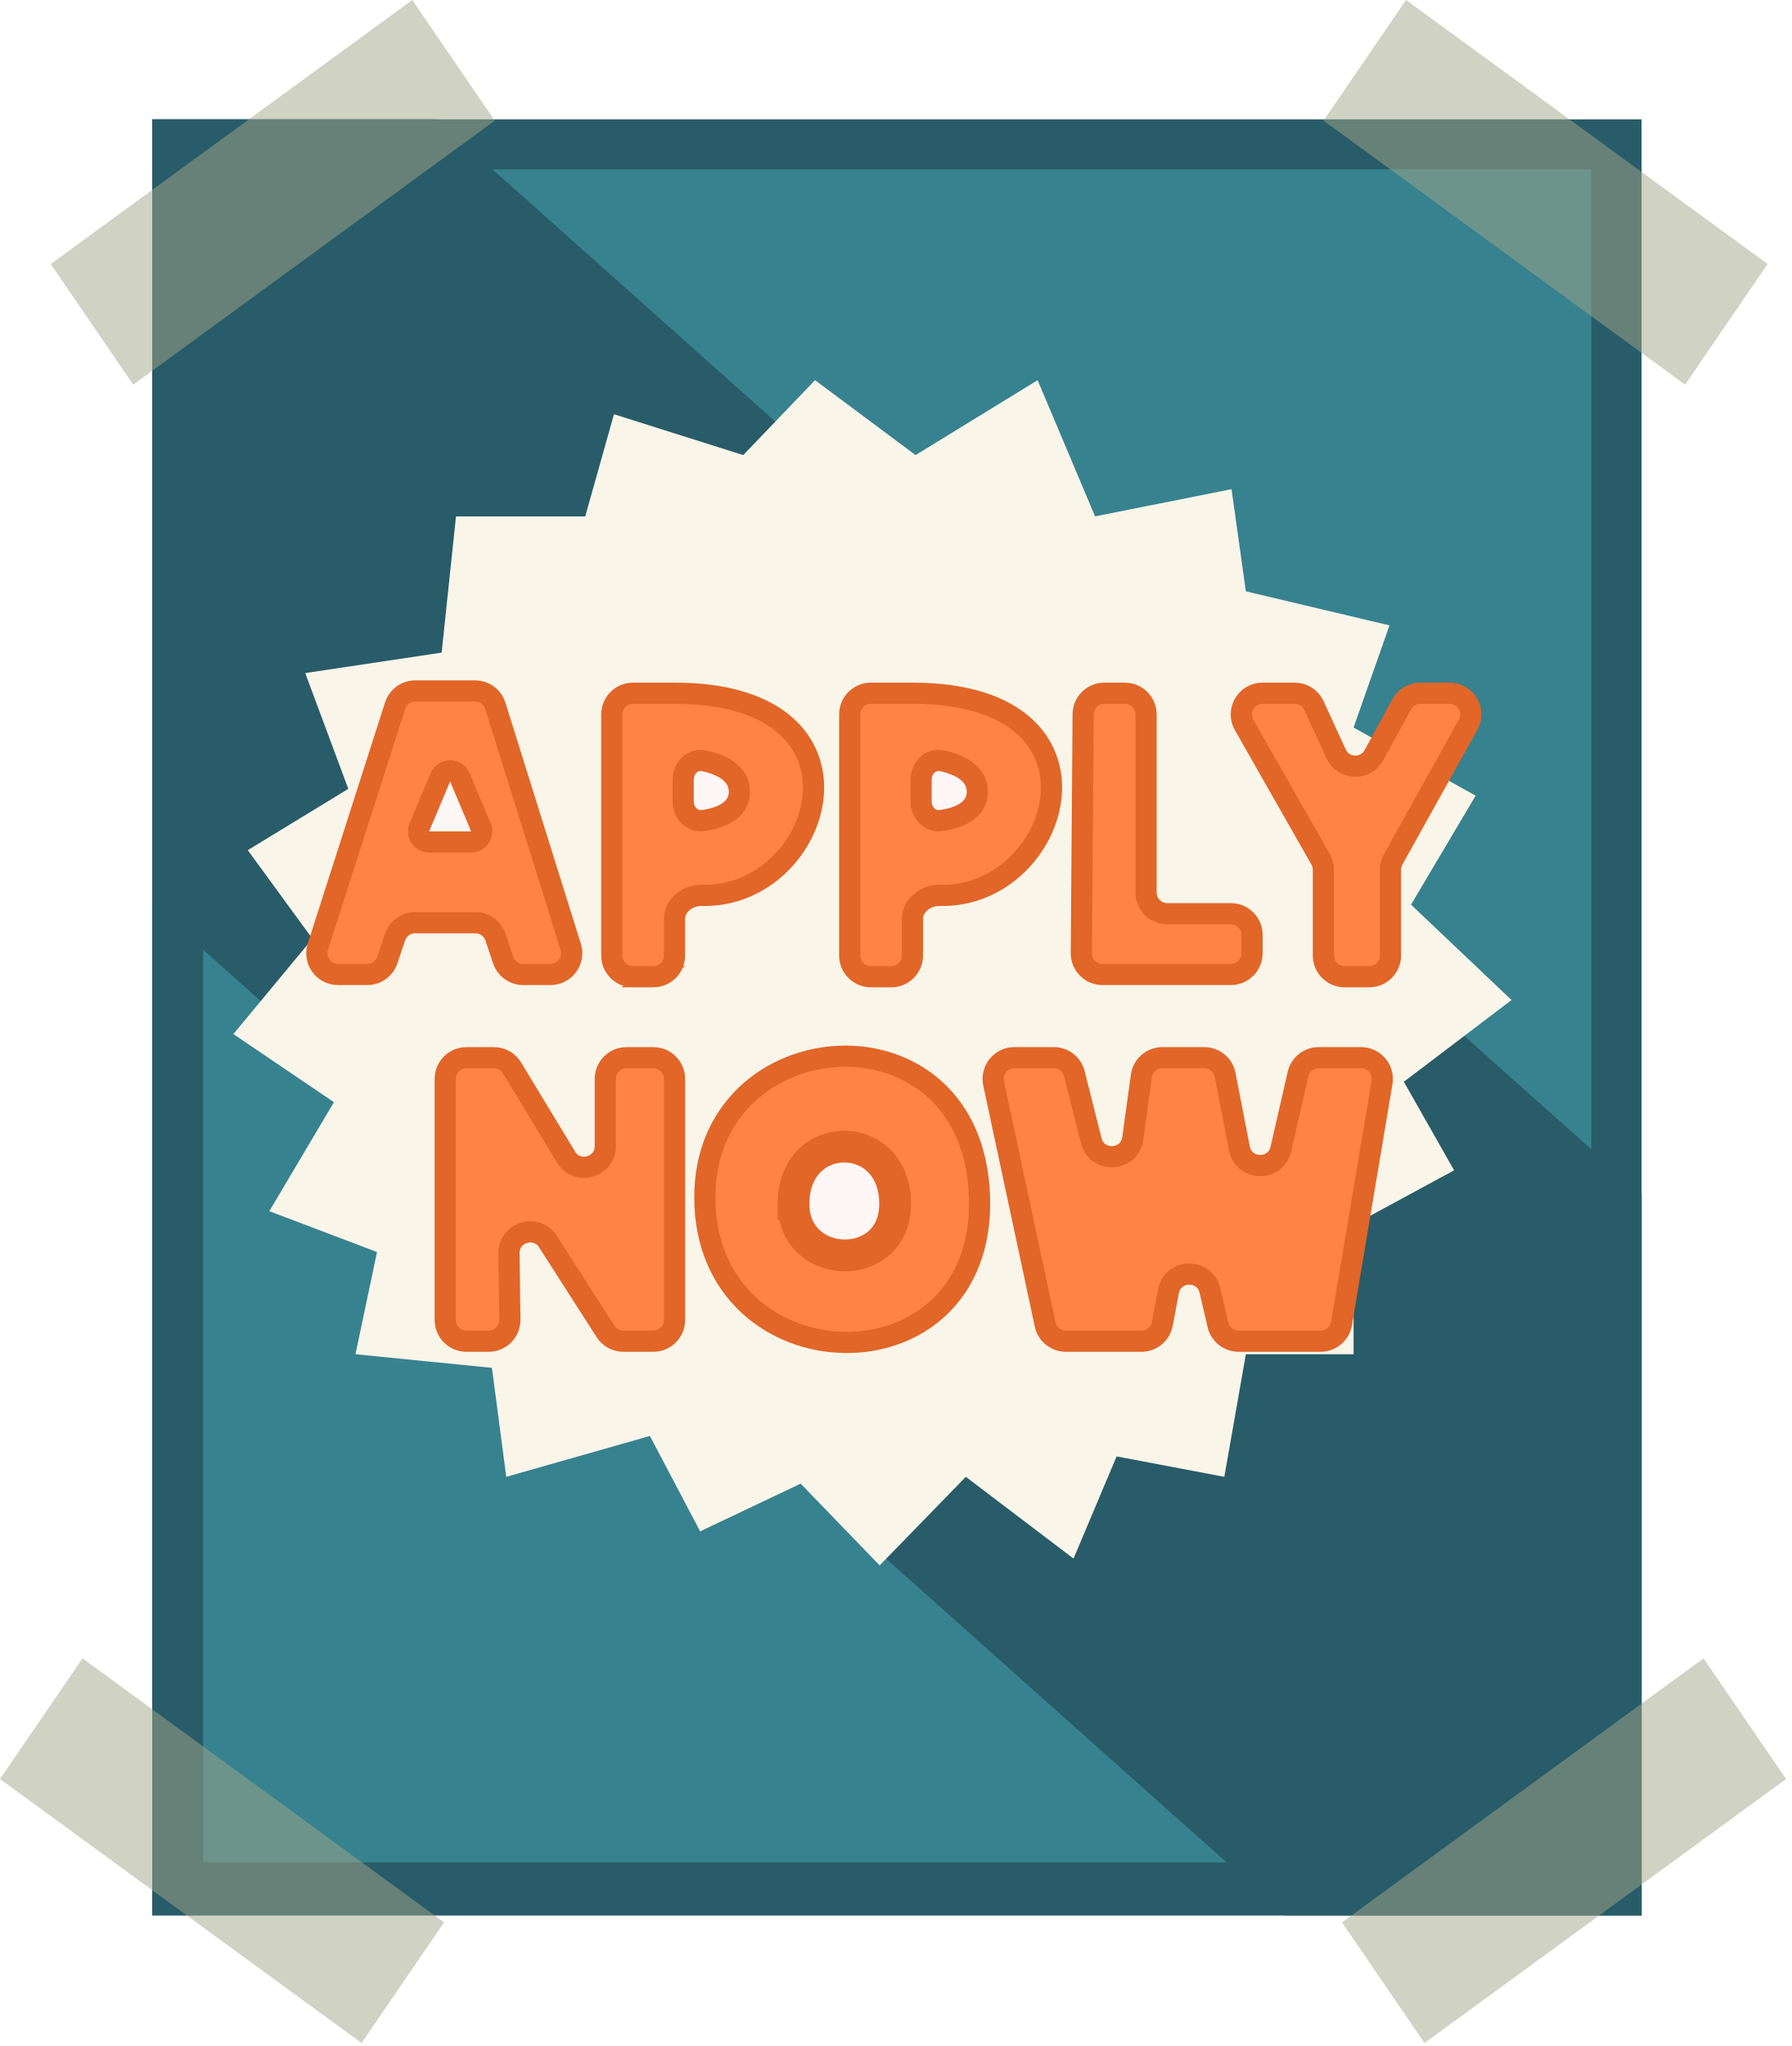
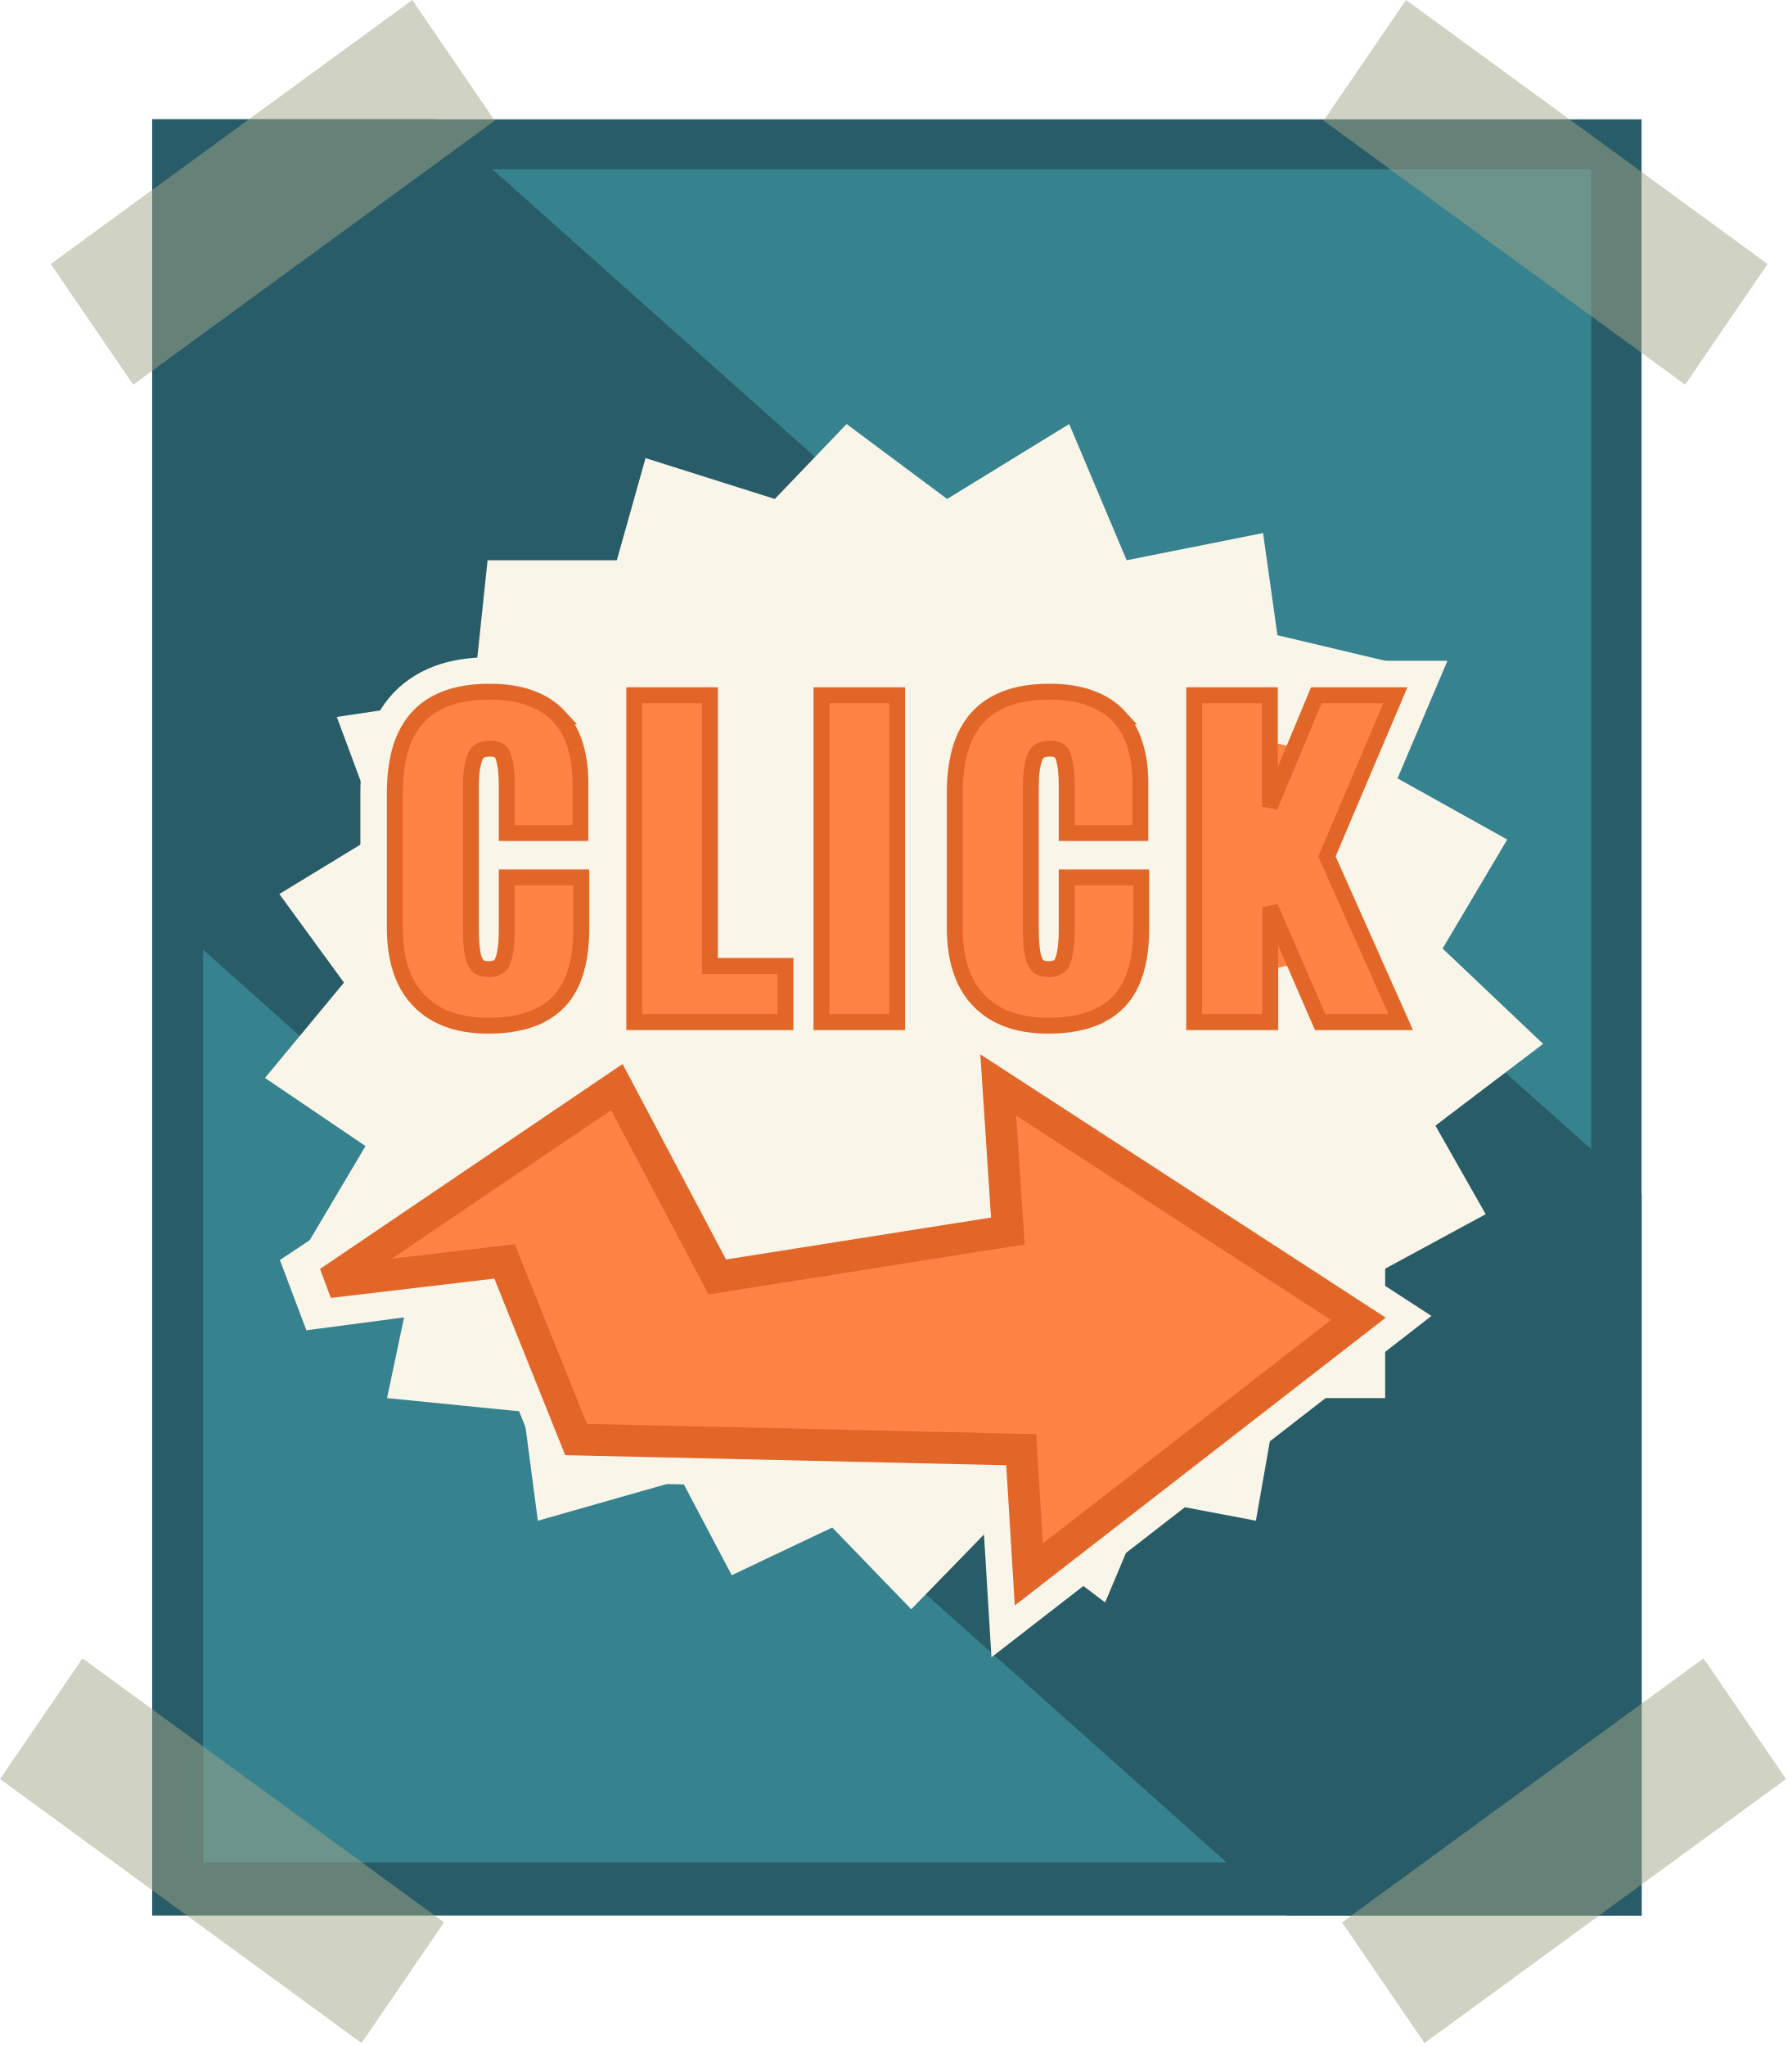
- <svg xmlns="http://www.w3.org/2000/svg" width="169" height="193" fill="none" viewBox="0 0 169 193">
-   <mask id="a" width="141" height="170" x="14" y="11" maskUnits="userSpaceOnUse" style="mask-type:alpha">
-     <path fill="#37828F" d="M14.358 11.238h140.535v169.47H14.358z" />
+ <svg xmlns="http://www.w3.org/2000/svg" width="169" height="193" viewBox="0 0 169 193" fill="none">
+   <mask id="mask0_1455_749" style="mask-type:alpha" maskUnits="userSpaceOnUse" x="14" y="11" width="141" height="170">
+     <rect x="14.358" y="11.238" width="140.535" height="169.47" fill="#37828F" />
  </mask>
-   <g mask="url(#a)">
-     <path fill="#285C68" d="M14.358 11.238h140.535v169.47H14.358z" />
-     <path fill="#37828F" d="M19.165 15.971h130.963v159.711H19.165z" />
-     <path fill="#285C68" d="M-31.963 43.998 16.691-10.57l189.741 169.178-48.654 54.568z" />
+   <g mask="url(#mask0_1455_749)">
+     <rect x="14.358" y="11.238" width="140.535" height="169.47" fill="#285C68" />
+     <rect x="19.165" y="15.971" width="130.963" height="159.711" fill="#37828F" />
+     <rect x="-31.963" y="43.998" width="73.109" height="254.21" transform="rotate(-48.2786 -31.9629 43.9976)" fill="#285C68" />
  </g>
-   <path fill="#FAF5E9" d="m57.925 39.074-2.71 9.638H43.022l-1.355 12.85-12.871 1.928 4.065 10.924-9.485 5.782 6.097 8.353-7.452 8.996 9.485 6.426-6.098 10.28 10.162 3.855-2.032 9.639 12.872 1.285 1.355 10.28 13.549-3.855 4.742 8.996 9.484-4.498 7.452 7.71 8.13-8.353 10.162 7.711 4.064-9.638 10.162 1.927 2.033-11.565h10.161v-12.209l9.485-5.14-4.742-8.353 10.161-7.71-9.484-8.996 6.097-10.28-11.517-6.426 3.388-9.638-13.549-3.213-1.355-9.638-12.872 2.57-5.42-12.85-11.516 7.067-9.485-7.068-6.774 7.068-12.195-3.855Z" />
-   <path fill="#FF8345" stroke="#E16628" stroke-width="2" d="M66.498 112.932c0-16.766 25.347-18.676 25.914 0 .567 18.676-25.915 17.856-25.914 0Z" />
-   <path fill="#FFF6F6" stroke="#E16628" stroke-width="3" d="M74.862 113.569c0-7.216 9.591-7.216 9.591 0 0 6.579-9.59 6.367-9.59 0Z" />
-   <path fill="#FF8345" stroke="#E16628" stroke-width="2" d="m98.605 124.933-4.86-22.741a2 2 0 0 1 1.956-2.418h3.723a2 2 0 0 1 1.94 1.512l1.591 6.317c.537 2.133 3.621 1.963 3.921-.216l.808-5.885a2 2 0 0 1 1.982-1.728h3.954a2 2 0 0 1 1.963 1.618l1.35 6.936c.412 2.122 3.43 2.171 3.912.065l1.618-7.065a2 2 0 0 1 1.949-1.554h4.001a2 2 0 0 1 1.973 2.331l-3.818 22.741a2.001 2.001 0 0 1-1.973 1.669h-7.74a2 2 0 0 1-1.947-1.546l-.755-3.237c-.491-2.106-3.51-2.042-3.913.082l-.582 3.073a2 2 0 0 1-1.965 1.628h-7.133a2 2 0 0 1-1.956-1.582Z" />
-   <path fill="#FF8345" d="M122.148 65.393h-3.032c-1.534 0-2.497 1.657-1.738 2.99l7.219 12.68c.172.301.262.642.262.99v8.081a2 2 0 0 0 2 2h2.326a2 2 0 0 0 2-2v-8.092a2 2 0 0 1 .253-.973l7.071-12.703c.742-1.333-.222-2.973-1.747-2.973h-2.758a2 2 0 0 0-1.755 1.041l-2.622 4.8c-.789 1.444-2.887 1.37-3.573-.125l-2.088-4.55a2 2 0 0 0-1.818-1.166Zm-80.14 36.381v22.741a2 2 0 0 0 2 2h2.095a2 2 0 0 0 2-2.027l-.084-6.255c-.027-2.012 2.598-2.8 3.684-1.106l5.428 8.467a2 2 0 0 0 1.684.921h2.824a2 2 0 0 0 2-2v-22.741a2 2 0 0 0-2-2h-2.53a2 2 0 0 0-2 2v6.333c0 2.023-2.662 2.767-3.71 1.036l-5.094-8.405a2 2 0 0 0-1.71-.964h-2.587a2 2 0 0 0-2 2Z" />
-   <path stroke="#E16628" stroke-width="2" d="M122.148 65.393h-3.032c-1.534 0-2.497 1.657-1.738 2.99l7.219 12.68c.172.301.262.642.262.99v8.081a2 2 0 0 0 2 2h2.326a2 2 0 0 0 2-2v-8.092a2 2 0 0 1 .253-.973l7.071-12.703c.742-1.333-.222-2.973-1.747-2.973h-2.758a2 2 0 0 0-1.755 1.041l-2.622 4.8c-.789 1.444-2.887 1.37-3.573-.125l-2.088-4.55a2 2 0 0 0-1.818-1.166Zm-80.14 36.381v22.741a2 2 0 0 0 2 2h2.095a2 2 0 0 0 2-2.027l-.084-6.255c-.027-2.012 2.598-2.8 3.684-1.106l5.428 8.467a2 2 0 0 0 1.684.921h2.824a2 2 0 0 0 2-2v-22.741a2 2 0 0 0-2-2h-2.53a2 2 0 0 0-2 2v6.333c0 2.023-2.662 2.767-3.71 1.036l-5.094-8.405a2 2 0 0 0-1.71-.964h-2.587a2 2 0 0 0-2 2Z" />
-   <path fill="#FF8345" stroke="#E16628" stroke-width="2" d="M106.125 65.393h-1.933a2 2 0 0 0-2 1.985l-.173 22.528a2 2 0 0 0 2 2.016h12.106a2 2 0 0 0 2-2v-1.73a2 2 0 0 0-2-2h-6a2 2 0 0 1-2-2V67.393a2 2 0 0 0-2-2ZM29.988 89.311l7.289-22.74a2 2 0 0 1 1.904-1.39h5.642a2 2 0 0 1 1.909 1.403l7.115 22.74a2 2 0 0 1-1.909 2.598h-2.572a2 2 0 0 1-1.897-1.366l-.72-2.15a2 2 0 0 0-1.896-1.366h-5.69a2 2 0 0 0-1.897 1.366l-.72 2.15a2 2 0 0 1-1.896 1.366h-2.757a2 2 0 0 1-1.905-2.61Z" />
-   <path fill="#FFF6F6" stroke="#E16628" stroke-width="2" d="M41.546 73.326c.344-.816 1.5-.816 1.843 0l1.983 4.71a1 1 0 0 1-.921 1.388h-3.966a1 1 0 0 1-.922-1.389l1.983-4.71Z" />
-   <path fill="#FF8345" stroke="#E16628" stroke-width="2" d="M61.639 92.133H59.72a2 2 0 0 1-2-2v-22.74a2 2 0 0 1 2-2h3.918c19.967 0 14.062 19.352 2.595 19.068-1.32-.033-2.595.914-2.595 2.235v3.438a2 2 0 0 1-2 2Z" />
-   <path fill="#FFF6F6" stroke="#E16628" stroke-width="2" d="M64.455 75.6v-2.052c0-1.105.905-2.017 1.985-1.785 1.629.35 3.32 1.186 3.32 2.921 0 1.777-1.773 2.494-3.436 2.72-1.044.141-1.869-.75-1.869-1.805Z" />
-   <path fill="#FF8345" stroke="#E16628" stroke-width="2" d="M84.086 92.134h-1.918a2 2 0 0 1-2-2V67.393a2 2 0 0 1 2-2h3.918c19.968 0 14.062 19.352 2.596 19.068-1.321-.032-2.596.914-2.596 2.236v3.437a2 2 0 0 1-2 2Z" />
-   <path fill="#FFF6F6" stroke="#E16628" stroke-width="2" d="M86.903 75.6v-2.052c0-1.105.904-2.017 1.984-1.784 1.629.35 3.321 1.185 3.321 2.92 0 1.777-1.774 2.494-3.437 2.72-1.044.141-1.868-.75-1.868-1.804Z" />
-   <path fill="#A3A688" fill-opacity=".5" d="M41.896 181.338 7.784 156.435 0 167.815l34.112 24.904zM4.786 24.904 38.898.001l7.784 11.38L12.57 36.285zm161.981 0L132.655.001l-7.784 11.38 34.112 24.904zm-40.155 156.434 34.112-24.903 7.784 11.38-34.112 24.904z" />
+   <rect width="42.235" height="13.788" transform="matrix(-0.807667 -0.589638 -0.564525 0.825416 41.8956 181.338)" fill="#A3A688" fill-opacity="0.5" />
+   <rect width="42.235" height="13.788" transform="matrix(0.807667 -0.589638 0.564525 0.825416 4.78613 24.9036)" fill="#A3A688" fill-opacity="0.5" />
+   <rect width="42.235" height="13.788" transform="matrix(-0.807667 -0.589638 -0.564525 0.825416 166.767 24.9036)" fill="#A3A688" fill-opacity="0.5" />
+   <rect width="42.235" height="13.788" transform="matrix(0.807667 -0.589638 0.564525 0.825416 126.612 181.338)" fill="#A3A688" fill-opacity="0.5" />
+   <path d="M60.905 43.213L58.195 52.851H46.001L44.646 65.702L31.775 67.629L35.839 78.552L26.355 84.335L32.452 92.688L25 101.684L34.484 108.109L28.387 118.39L38.549 122.245L36.517 131.883L49.388 133.168L50.743 143.449L64.293 139.594L69.035 148.589L78.519 144.092L85.971 151.802L94.1 143.449L104.262 151.16L108.327 141.521L118.489 143.449L120.521 131.883H130.683V119.675L140.168 114.535L135.425 106.182L145.587 98.471L136.103 89.476L142.2 79.195L130.683 72.77L134.07 63.132L120.521 59.919L119.166 50.281L106.295 52.851L100.875 40L89.358 47.068L79.874 40L73.099 47.068L60.905 43.213Z" fill="#FAF5E9" />
+   <path d="M95.267 100.679L129.238 122.742L131.603 124.278L129.383 126.001L98.301 150.11L95.306 152.432L95.076 148.641L94.47 138.715L54.317 137.793L52.993 137.763L52.5 136.533L46.331 121.174L30.217 123.295L28.838 119.644L57.083 100.884L58.923 99.662L59.96 101.621L68.771 118.263L92.973 114.436L92.187 102.479L91.926 98.509L95.267 100.679Z" fill="#FAF5E9" stroke="#FAF5E9" stroke-width="4" />
+   <path d="M47.604 118.987L31.036 120.943L58.194 102.548L67.675 120.458L95.086 116.12L94.183 102.346L128.151 124.405L97.065 148.518L96.349 136.749L54.35 135.79L47.604 118.987Z" fill="#FF8345" stroke="#E16628" stroke-width="3" />
+   <path d="M46.203 64C47.757 64 49.19 64.202 50.45 64.668L50.451 64.667C50.455 64.668 50.458 64.67 50.461 64.671C50.467 64.673 50.473 64.675 50.478 64.677L50.477 64.678C51.715 65.124 52.8 65.798 53.66 66.737H53.661C54.516 67.656 55.114 68.75 55.475 69.978C55.476 69.982 55.478 69.987 55.48 69.992C55.481 69.998 55.484 70.004 55.485 70.01H55.484C55.841 71.181 56.006 72.451 56.006 73.8V79.833H46.559V74.083C46.559 72.899 46.44 72.213 46.328 71.87C46.304 71.869 46.277 71.866 46.245 71.866C46.111 71.866 46.023 71.879 45.972 71.89C45.82 72.264 45.679 72.946 45.679 74.066V87.767C45.679 88.695 45.743 89.371 45.84 89.837C45.879 89.994 45.919 90.095 45.948 90.156C45.989 90.161 46.045 90.167 46.118 90.167C46.188 90.167 46.241 90.161 46.28 90.156C46.411 89.814 46.559 89.068 46.559 87.717V81.517H56.09V87.667C56.09 89.704 55.792 91.549 55.101 93.121L55.098 93.127C54.367 94.775 53.176 96.042 51.574 96.863L51.573 96.862C50.017 97.667 48.137 98 46.056 98C44.028 98 42.178 97.631 40.611 96.769C39.045 95.908 37.859 94.637 37.08 93.016L37.075 93.005L37.069 92.993C36.328 91.399 36 89.568 36 87.566V74.783C36 73.303 36.154 71.918 36.485 70.647C36.83 69.322 37.406 68.129 38.243 67.112C39.12 66.047 40.258 65.272 41.584 64.754C42.936 64.226 44.497 64 46.203 64ZM99.032 64C100.586 64 102.019 64.202 103.279 64.668L103.28 64.667C103.284 64.668 103.287 64.67 103.29 64.671C103.296 64.673 103.302 64.675 103.308 64.677L103.307 64.678C104.545 65.124 105.629 65.798 106.489 66.737H106.49C107.345 67.656 107.943 68.75 108.304 69.978H108.305C108.306 69.982 108.307 69.987 108.309 69.992C108.31 69.998 108.313 70.004 108.314 70.01H108.313C108.67 71.181 108.835 72.451 108.835 73.8V79.833H99.388V74.083C99.388 72.899 99.269 72.213 99.157 71.87C99.133 71.869 99.106 71.866 99.074 71.866C98.94 71.866 98.853 71.879 98.801 71.89C98.649 72.264 98.508 72.946 98.508 74.066V87.767C98.508 88.695 98.573 89.371 98.669 89.837C98.708 89.994 98.748 90.095 98.777 90.156C98.818 90.161 98.875 90.167 98.948 90.167C99.018 90.167 99.07 90.161 99.109 90.156C99.24 89.814 99.388 89.068 99.388 87.717V81.517H108.919V87.667C108.919 89.704 108.621 91.549 107.93 93.121L107.928 93.127C107.197 94.775 106.006 96.042 104.403 96.863L104.402 96.862C102.846 97.667 100.966 98 98.885 98C96.857 98 95.007 97.631 93.44 96.769C91.874 95.908 90.688 94.637 89.909 93.016L89.904 93.005L89.899 92.993C89.158 91.399 88.829 89.568 88.829 87.566V74.783C88.829 73.303 88.984 71.918 89.314 70.647C89.659 69.322 90.235 68.129 91.072 67.112C91.949 66.047 93.088 65.272 94.413 64.754C95.765 64.226 97.326 64 99.032 64ZM68.225 64.333V89.866H75.355V97.667H58.588V64.333H68.225ZM85.89 64.333V97.667H76.253V64.333H85.89ZM121.054 64.333V69.852L122.845 65.562L123.358 64.333H133.538L132.357 67.115L126.555 80.781L132.827 94.853L134.081 97.667H123.736L123.214 96.464L121.096 91.589V97.667H111.417V64.333H121.054Z" fill="#FF8345" stroke="#FAF5E9" stroke-width="4" />
+   <path d="M46.203 65.25C47.661 65.25 48.943 65.441 50.029 65.845L50.03 65.844C50.032 65.844 50.033 65.846 50.035 65.847C50.037 65.847 50.039 65.847 50.041 65.848L50.04 65.849C51.129 66.239 52.042 66.815 52.752 67.595H52.751C53.463 68.362 53.97 69.284 54.28 70.346C54.601 71.385 54.756 72.54 54.756 73.8V78.583H47.809V74.083C47.809 72.664 47.653 71.737 47.413 71.211L47.411 71.206C47.318 70.999 47.193 70.868 47.036 70.78C46.869 70.687 46.618 70.616 46.245 70.616C45.821 70.616 45.524 70.695 45.319 70.806C45.124 70.911 44.973 71.067 44.862 71.303C44.592 71.895 44.429 72.796 44.429 74.066V87.767C44.429 88.76 44.498 89.541 44.623 90.126C44.755 90.666 44.947 90.978 45.141 91.151C45.313 91.296 45.607 91.417 46.118 91.417C46.504 91.417 46.771 91.344 46.955 91.243C47.13 91.147 47.27 91.003 47.376 90.779C47.638 90.225 47.809 89.237 47.809 87.717V82.767H54.84V87.667C54.84 89.591 54.557 91.251 53.956 92.618L53.955 92.621C53.339 94.01 52.349 95.061 51.004 95.751L51.003 95.75C49.683 96.434 48.019 96.75 46.056 96.75C44.173 96.75 42.546 96.407 41.214 95.674C39.882 94.941 38.876 93.867 38.207 92.475L38.203 92.466C37.557 91.076 37.25 89.435 37.25 87.566V74.783C37.25 73.388 37.395 72.112 37.694 70.961C37.999 69.791 38.501 68.767 39.209 67.906C39.932 67.028 40.885 66.369 42.039 65.918C43.203 65.463 44.599 65.25 46.203 65.25ZM99.032 65.25C100.49 65.25 101.772 65.441 102.858 65.845L102.859 65.844C102.861 65.844 102.863 65.846 102.864 65.847C102.866 65.847 102.868 65.847 102.87 65.848L102.869 65.849C103.958 66.239 104.872 66.815 105.581 67.595H105.58C106.292 68.362 106.8 69.284 107.109 70.346C107.43 71.385 107.585 72.54 107.585 73.8V78.583H100.638V74.083C100.638 72.664 100.482 71.737 100.242 71.211L100.24 71.206C100.147 70.999 100.023 70.868 99.865 70.78C99.698 70.687 99.447 70.616 99.074 70.616C98.65 70.616 98.353 70.695 98.148 70.806C97.953 70.911 97.802 71.067 97.691 71.303C97.422 71.895 97.258 72.796 97.258 74.066V87.767C97.258 88.759 97.326 89.54 97.451 90.124C97.583 90.665 97.776 90.977 97.97 91.151C98.142 91.296 98.436 91.417 98.948 91.417C99.334 91.417 99.601 91.344 99.784 91.243C99.959 91.147 100.099 91.003 100.205 90.779C100.467 90.225 100.638 89.237 100.638 87.717V82.767H107.669V87.667C107.669 89.591 107.386 91.251 106.785 92.618L106.784 92.621C106.168 94.01 105.179 95.061 103.833 95.751L103.832 95.75C102.512 96.434 100.848 96.75 98.885 96.75C97.003 96.75 95.375 96.407 94.043 95.674C92.711 94.941 91.705 93.867 91.036 92.475L91.032 92.466C90.386 91.076 90.079 89.435 90.079 87.566V74.783C90.079 73.388 90.225 72.112 90.524 70.961C90.829 69.791 91.33 68.767 92.038 67.906C92.761 67.028 93.714 66.369 94.868 65.918C96.032 65.463 97.428 65.25 99.032 65.25ZM66.975 65.583V91.116H74.105V96.417H59.838V65.583H66.975ZM84.64 65.583V96.417H77.503V65.583H84.64ZM119.804 65.583V76.089L123.998 66.044L124.19 65.583H131.649L131.207 66.626L125.192 80.793L131.685 95.361L132.155 96.417H124.556L124.359 95.966L119.846 85.576V96.417H112.667V65.583H119.804Z" fill="#FF8345" stroke="#E16628" stroke-width="1.5" />
</svg>
